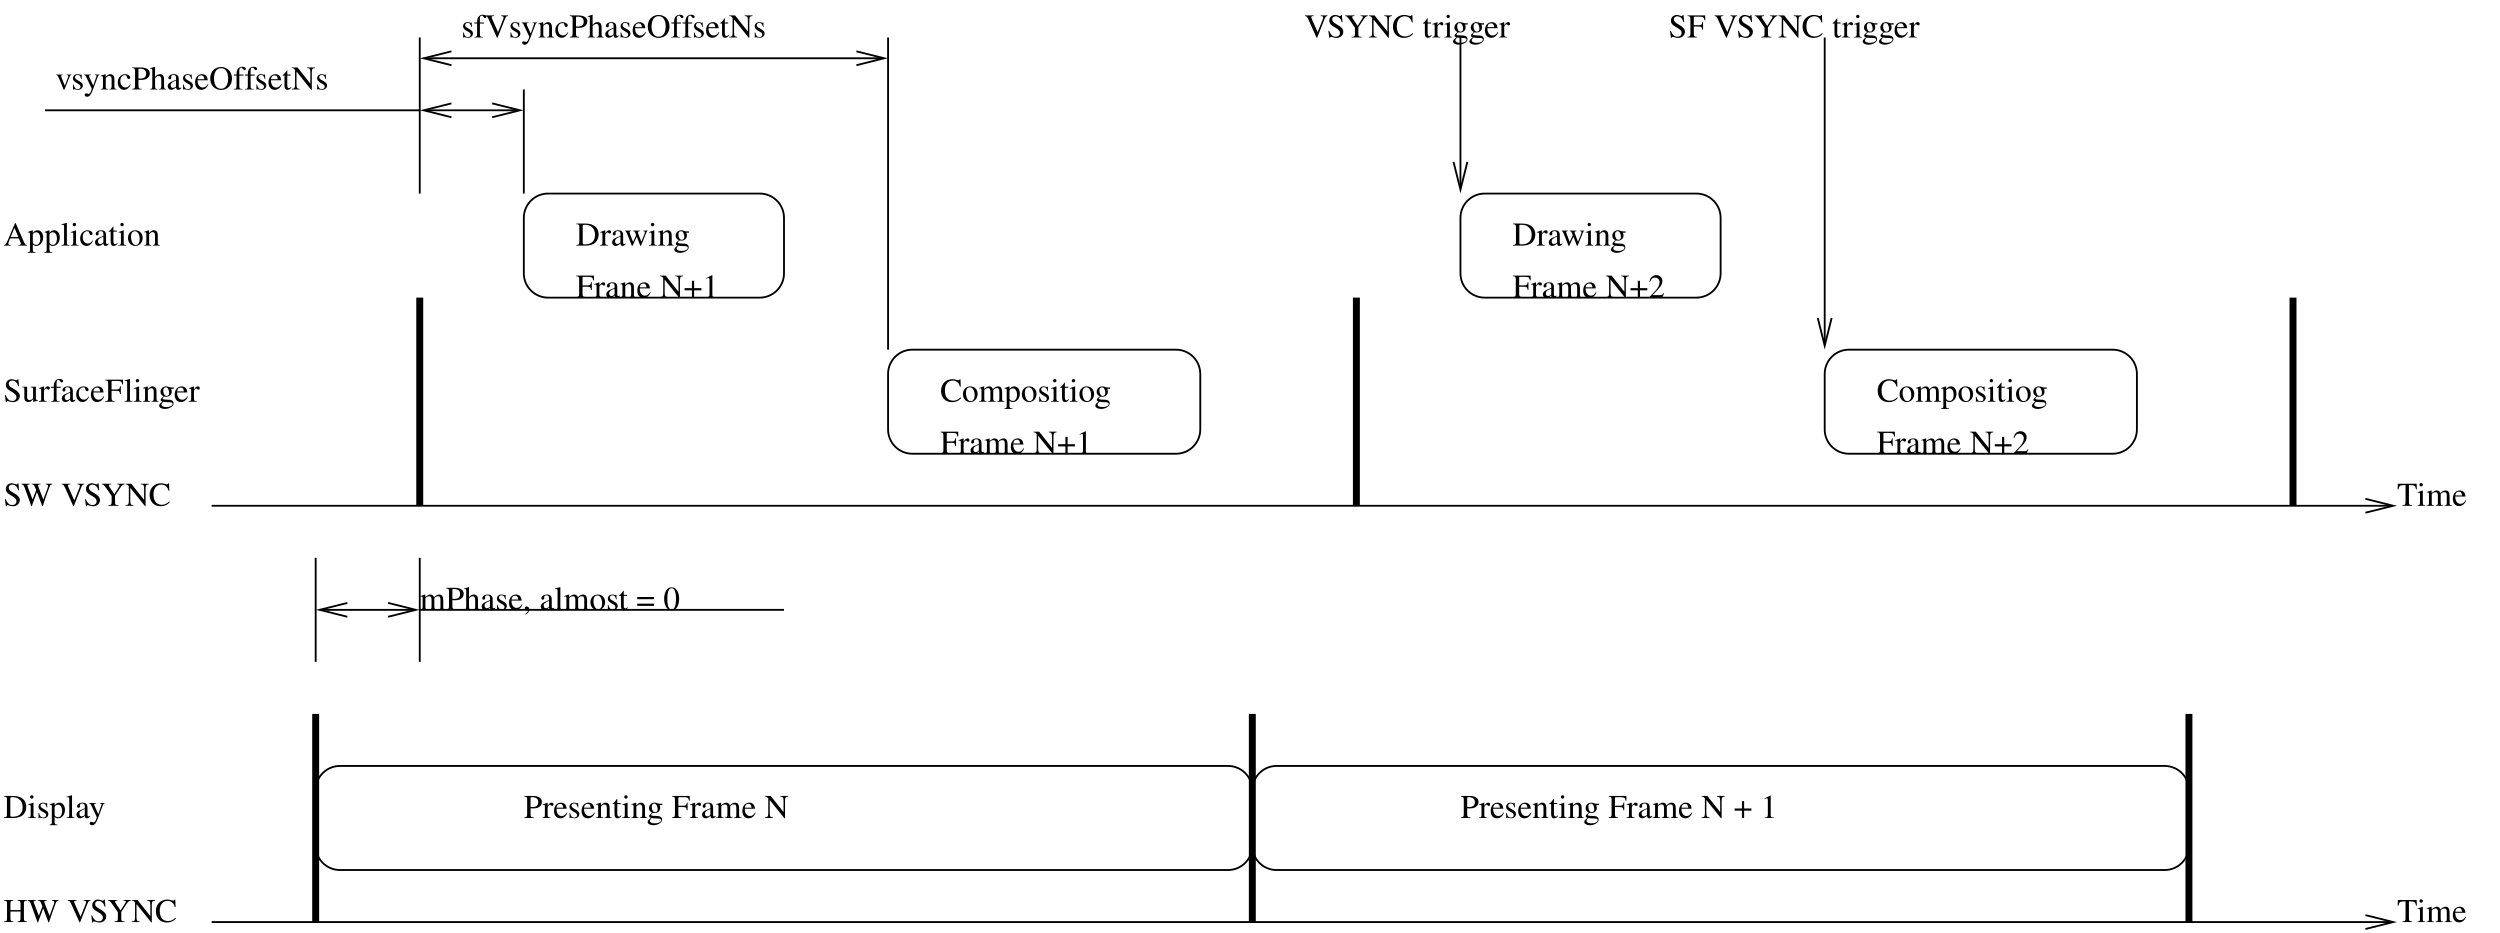
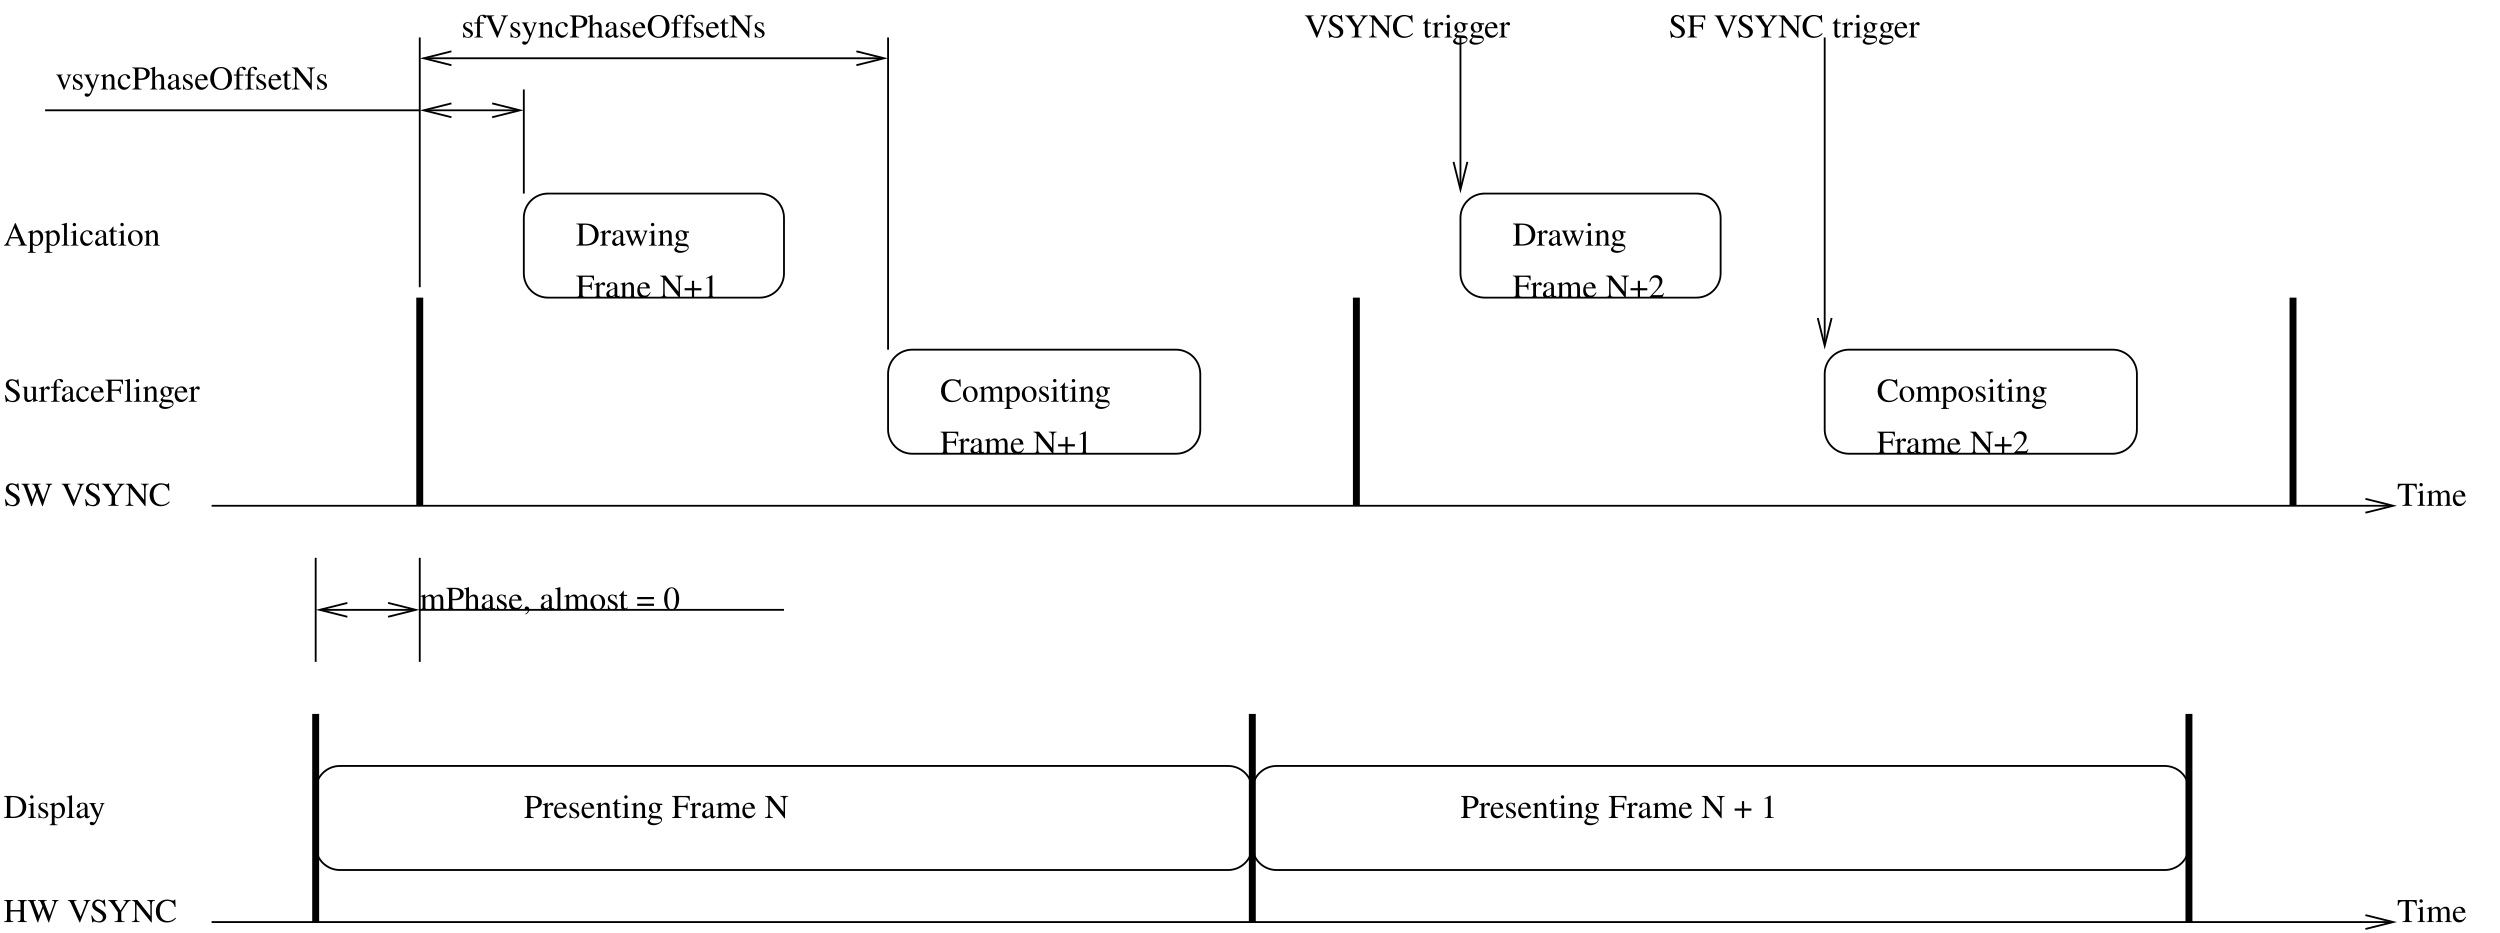
<svg xmlns="http://www.w3.org/2000/svg" width="681pt" height="254pt" viewBox="435 2091 10810 4026">
  <g fill="none">
    <defs>
      <clipPath id="cp0">
        <path clip-rule="evenodd" d="M 435,2091 H 11245 V 6117 H 435 z   M 10663,4245 10783,4275 10663,4305 10807,4282 10807,4268z" />
      </clipPath>
    </defs>
    <polyline points=" 1350,4275 10800,4275" clip-path="url(#cp0)" stroke="#000000" stroke-width="8px" />
    <polyline points=" 10663,4245 10783,4275 10663,4305" stroke="#000000" stroke-width="8px" stroke-miterlimit="8" />
    <defs>
      <clipPath id="cp1">
        <path clip-rule="evenodd" d="M 435,2091 H 11245 V 6117 H 435 z   M 10663,6045 10783,6075 10663,6105 10807,6082 10807,6068z" />
      </clipPath>
    </defs>
    <polyline points=" 1350,6075 10800,6075" clip-path="url(#cp1)" stroke="#000000" stroke-width="8px" />
    <polyline points=" 10663,6045 10783,6075 10663,6105" stroke="#000000" stroke-width="8px" stroke-miterlimit="8" />
    <polyline points=" 1800,6075 1800,5175" stroke="#000000" stroke-width="30px" />
    <rect x="2700" y="2925" width="1125" height="450" rx="105" stroke="#000000" stroke-width="8px" />
    <rect x="4275" y="3600" width="1350" height="450" rx="105" stroke="#000000" stroke-width="8px" />
    <rect x="1800" y="5400" width="4050" height="450" rx="105" stroke="#000000" stroke-width="8px" />
    <rect x="5850" y="5400" width="4050" height="450" rx="105" stroke="#000000" stroke-width="8px" />
    <rect x="6750" y="2925" width="1125" height="450" rx="105" stroke="#000000" stroke-width="8px" />
    <rect x="8325" y="3600" width="1350" height="450" rx="105" stroke="#000000" stroke-width="8px" />
    <polyline points=" 5850,6075 5850,5175" stroke="#000000" stroke-width="30px" />
    <polyline points=" 9900,6075 9900,5175" stroke="#000000" stroke-width="30px" />
    <polyline points=" 2250,4275 2250,3375" stroke="#000000" stroke-width="30px" />
    <polyline points=" 6300,4275 6300,3375" stroke="#000000" stroke-width="30px" />
    <polyline points=" 10350,4275 10350,3375" stroke="#000000" stroke-width="30px" />
-     <polyline points=" 2250,2925 2250,2250" stroke="#000000" stroke-width="8px" />
+     <polyline points=" 2250,3330 2250,2250" stroke="#000000" stroke-width="8px" />
    <polyline points=" 2700,2925 2700,2475" stroke="#000000" stroke-width="8px" />
    <polyline points=" 4275,3600 4275,2250" stroke="#000000" stroke-width="8px" />
    <defs>
      <clipPath id="cp2">
        <path clip-rule="evenodd" d="M 435,2091 H 11245 V 6117 H 435 z   M 2563,2535 2683,2565 2563,2595 2707,2572 2707,2558z   M 2387,2595 2267,2565 2387,2535 2243,2558 2243,2572z" />
      </clipPath>
    </defs>
    <polyline points=" 2250,2565 2700,2565" clip-path="url(#cp2)" stroke="#000000" stroke-width="8px" />
    <polyline points=" 2563,2535 2683,2565 2563,2595" stroke="#000000" stroke-width="8px" stroke-miterlimit="8" />
    <polyline points=" 2387,2595 2267,2565 2387,2535" stroke="#000000" stroke-width="8px" stroke-miterlimit="8" />
    <polyline points=" 630,2565 2250,2565" stroke="#000000" stroke-width="8px" />
    <defs>
      <clipPath id="cp3">
        <path clip-rule="evenodd" d="M 435,2091 H 11245 V 6117 H 435 z   M 4138,2310 4258,2340 4138,2370 4282,2347 4282,2333z   M 2387,2370 2267,2340 2387,2310 2243,2333 2243,2347z" />
      </clipPath>
    </defs>
    <polyline points=" 2250,2340 4275,2340" clip-path="url(#cp3)" stroke="#000000" stroke-width="8px" />
    <polyline points=" 4138,2310 4258,2340 4138,2370" stroke="#000000" stroke-width="8px" stroke-miterlimit="8" />
    <polyline points=" 2387,2370 2267,2340 2387,2310" stroke="#000000" stroke-width="8px" stroke-miterlimit="8" />
    <defs>
      <clipPath id="cp4">
        <path clip-rule="evenodd" d="M 435,2091 H 11245 V 6117 H 435 z   M 4138,2310 4258,2340 4138,2370 4282,2347 4282,2333z   M 6780,2788 6750,2908 6720,2788 6743,2932 6757,2932z" />
      </clipPath>
    </defs>
    <polyline points=" 6750,2925 6750,2250" clip-path="url(#cp4)" stroke="#000000" stroke-width="8px" />
    <polyline points=" 6780,2788 6750,2908 6720,2788" stroke="#000000" stroke-width="8px" stroke-miterlimit="8" />
    <defs>
      <clipPath id="cp5">
        <path clip-rule="evenodd" d="M 435,2091 H 11245 V 6117 H 435 z   M 4138,2310 4258,2340 4138,2370 4282,2347 4282,2333z   M 8355,3463 8325,3583 8295,3463 8318,3607 8332,3607z" />
      </clipPath>
    </defs>
    <polyline points=" 8325,3600 8325,2250" clip-path="url(#cp5)" stroke="#000000" stroke-width="8px" />
    <polyline points=" 8355,3463 8325,3583 8295,3463" stroke="#000000" stroke-width="8px" stroke-miterlimit="8" />
    <polyline points=" 1800,4500 1800,4950" stroke="#000000" stroke-width="8px" />
    <polyline points=" 2250,4500 2250,4950" stroke="#000000" stroke-width="8px" />
    <defs>
      <clipPath id="cp6">
        <path clip-rule="evenodd" d="M 435,2091 H 11245 V 6117 H 435 z   M 2113,4695 2233,4725 2113,4755 2257,4732 2257,4718z   M 1937,4755 1817,4725 1937,4695 1793,4718 1793,4732z" />
      </clipPath>
    </defs>
    <polyline points=" 1800,4725 2250,4725" clip-path="url(#cp6)" stroke="#000000" stroke-width="8px" />
    <polyline points=" 2113,4695 2233,4725 2113,4755" stroke="#000000" stroke-width="8px" stroke-miterlimit="8" />
    <polyline points=" 1937,4755 1817,4725 1937,4695" stroke="#000000" stroke-width="8px" stroke-miterlimit="8" />
    <polyline points=" 2250,4725 3825,4725" stroke="#000000" stroke-width="8px" />
    <text xml:space="preserve" x="450" y="6075" fill="#000000" font-family="Times" font-style="normal" font-weight="normal" font-size="144" text-anchor="start">HW VSYNC</text>
    <text xml:space="preserve" x="450" y="4275" fill="#000000" font-family="Times" font-style="normal" font-weight="normal" font-size="144" text-anchor="start">SW VSYNC</text>
    <text xml:space="preserve" x="450" y="3825" fill="#000000" font-family="Times" font-style="normal" font-weight="normal" font-size="144" text-anchor="start">SurfaceFlinger</text>
    <text xml:space="preserve" x="450" y="3150" fill="#000000" font-family="Times" font-style="normal" font-weight="normal" font-size="144" text-anchor="start">Application</text>
    <text xml:space="preserve" x="2925" y="3150" fill="#000000" font-family="Times" font-style="normal" font-weight="normal" font-size="144" text-anchor="start">Drawing</text>
-     <text xml:space="preserve" x="4500" y="3825" fill="#000000" font-family="Times" font-style="normal" font-weight="normal" font-size="144" text-anchor="start">Compositiog</text>
    <text xml:space="preserve" x="4500" y="4050" fill="#000000" font-family="Times" font-style="normal" font-weight="normal" font-size="144" text-anchor="start">Frame N+1</text>
    <text xml:space="preserve" x="450" y="5625" fill="#000000" font-family="Times" font-style="normal" font-weight="normal" font-size="144" text-anchor="start">Display</text>
    <text xml:space="preserve" x="2700" y="5625" fill="#000000" font-family="Times" font-style="normal" font-weight="normal" font-size="144" text-anchor="start">Presenting Frame N</text>
    <text xml:space="preserve" x="6750" y="5625" fill="#000000" font-family="Times" font-style="normal" font-weight="normal" font-size="144" text-anchor="start">Presenting Frame N + 1</text>
    <text xml:space="preserve" x="2925" y="3375" fill="#000000" font-family="Times" font-style="normal" font-weight="normal" font-size="144" text-anchor="start">Frane N+1</text>
    <text xml:space="preserve" x="6975" y="3150" fill="#000000" font-family="Times" font-style="normal" font-weight="normal" font-size="144" text-anchor="start">Drawing</text>
-     <text xml:space="preserve" x="8550" y="3825" fill="#000000" font-family="Times" font-style="normal" font-weight="normal" font-size="144" text-anchor="start">Compositiog</text>
    <text xml:space="preserve" x="6975" y="3375" fill="#000000" font-family="Times" font-style="normal" font-weight="normal" font-size="144" text-anchor="start">Frame N+2</text>
    <text xml:space="preserve" x="8550" y="4050" fill="#000000" font-family="Times" font-style="normal" font-weight="normal" font-size="144" text-anchor="start">Frame N+2</text>
    <text xml:space="preserve" x="2430" y="2250" fill="#000000" font-family="Times" font-style="normal" font-weight="normal" font-size="144" text-anchor="start">sfVsyncPhaseOffsetNs</text>
    <text xml:space="preserve" x="675" y="2475" fill="#000000" font-family="Times" font-style="normal" font-weight="normal" font-size="144" text-anchor="start">vsyncPhaseOffsetNs</text>
    <text xml:space="preserve" x="6075" y="2250" fill="#000000" font-family="Times" font-style="normal" font-weight="normal" font-size="144" text-anchor="start">VSYNC trigger</text>
    <text xml:space="preserve" x="7650" y="2250" fill="#000000" font-family="Times" font-style="normal" font-weight="normal" font-size="144" text-anchor="start">SF VSYNC trigger</text>
    <text xml:space="preserve" x="2250" y="4725" fill="#000000" font-family="Times" font-style="normal" font-weight="normal" font-size="144" text-anchor="start">mPhase, almost = 0</text>
    <text xml:space="preserve" x="10800" y="4275" fill="#000000" font-family="Times" font-style="normal" font-weight="normal" font-size="144" text-anchor="start">Time</text>
    <text xml:space="preserve" x="10800" y="6075" fill="#000000" font-family="Times" font-style="normal" font-weight="normal" font-size="144" text-anchor="start">Time</text>
+     <text xml:space="preserve" x="4500" y="3825" fill="#000000" font-family="Times" font-style="normal" font-weight="normal" font-size="144" text-anchor="start">Compositing</text>
+     <text xml:space="preserve" x="8550" y="3825" fill="#000000" font-family="Times" font-style="normal" font-weight="normal" font-size="144" text-anchor="start">Compositing</text>
  </g>
</svg>
